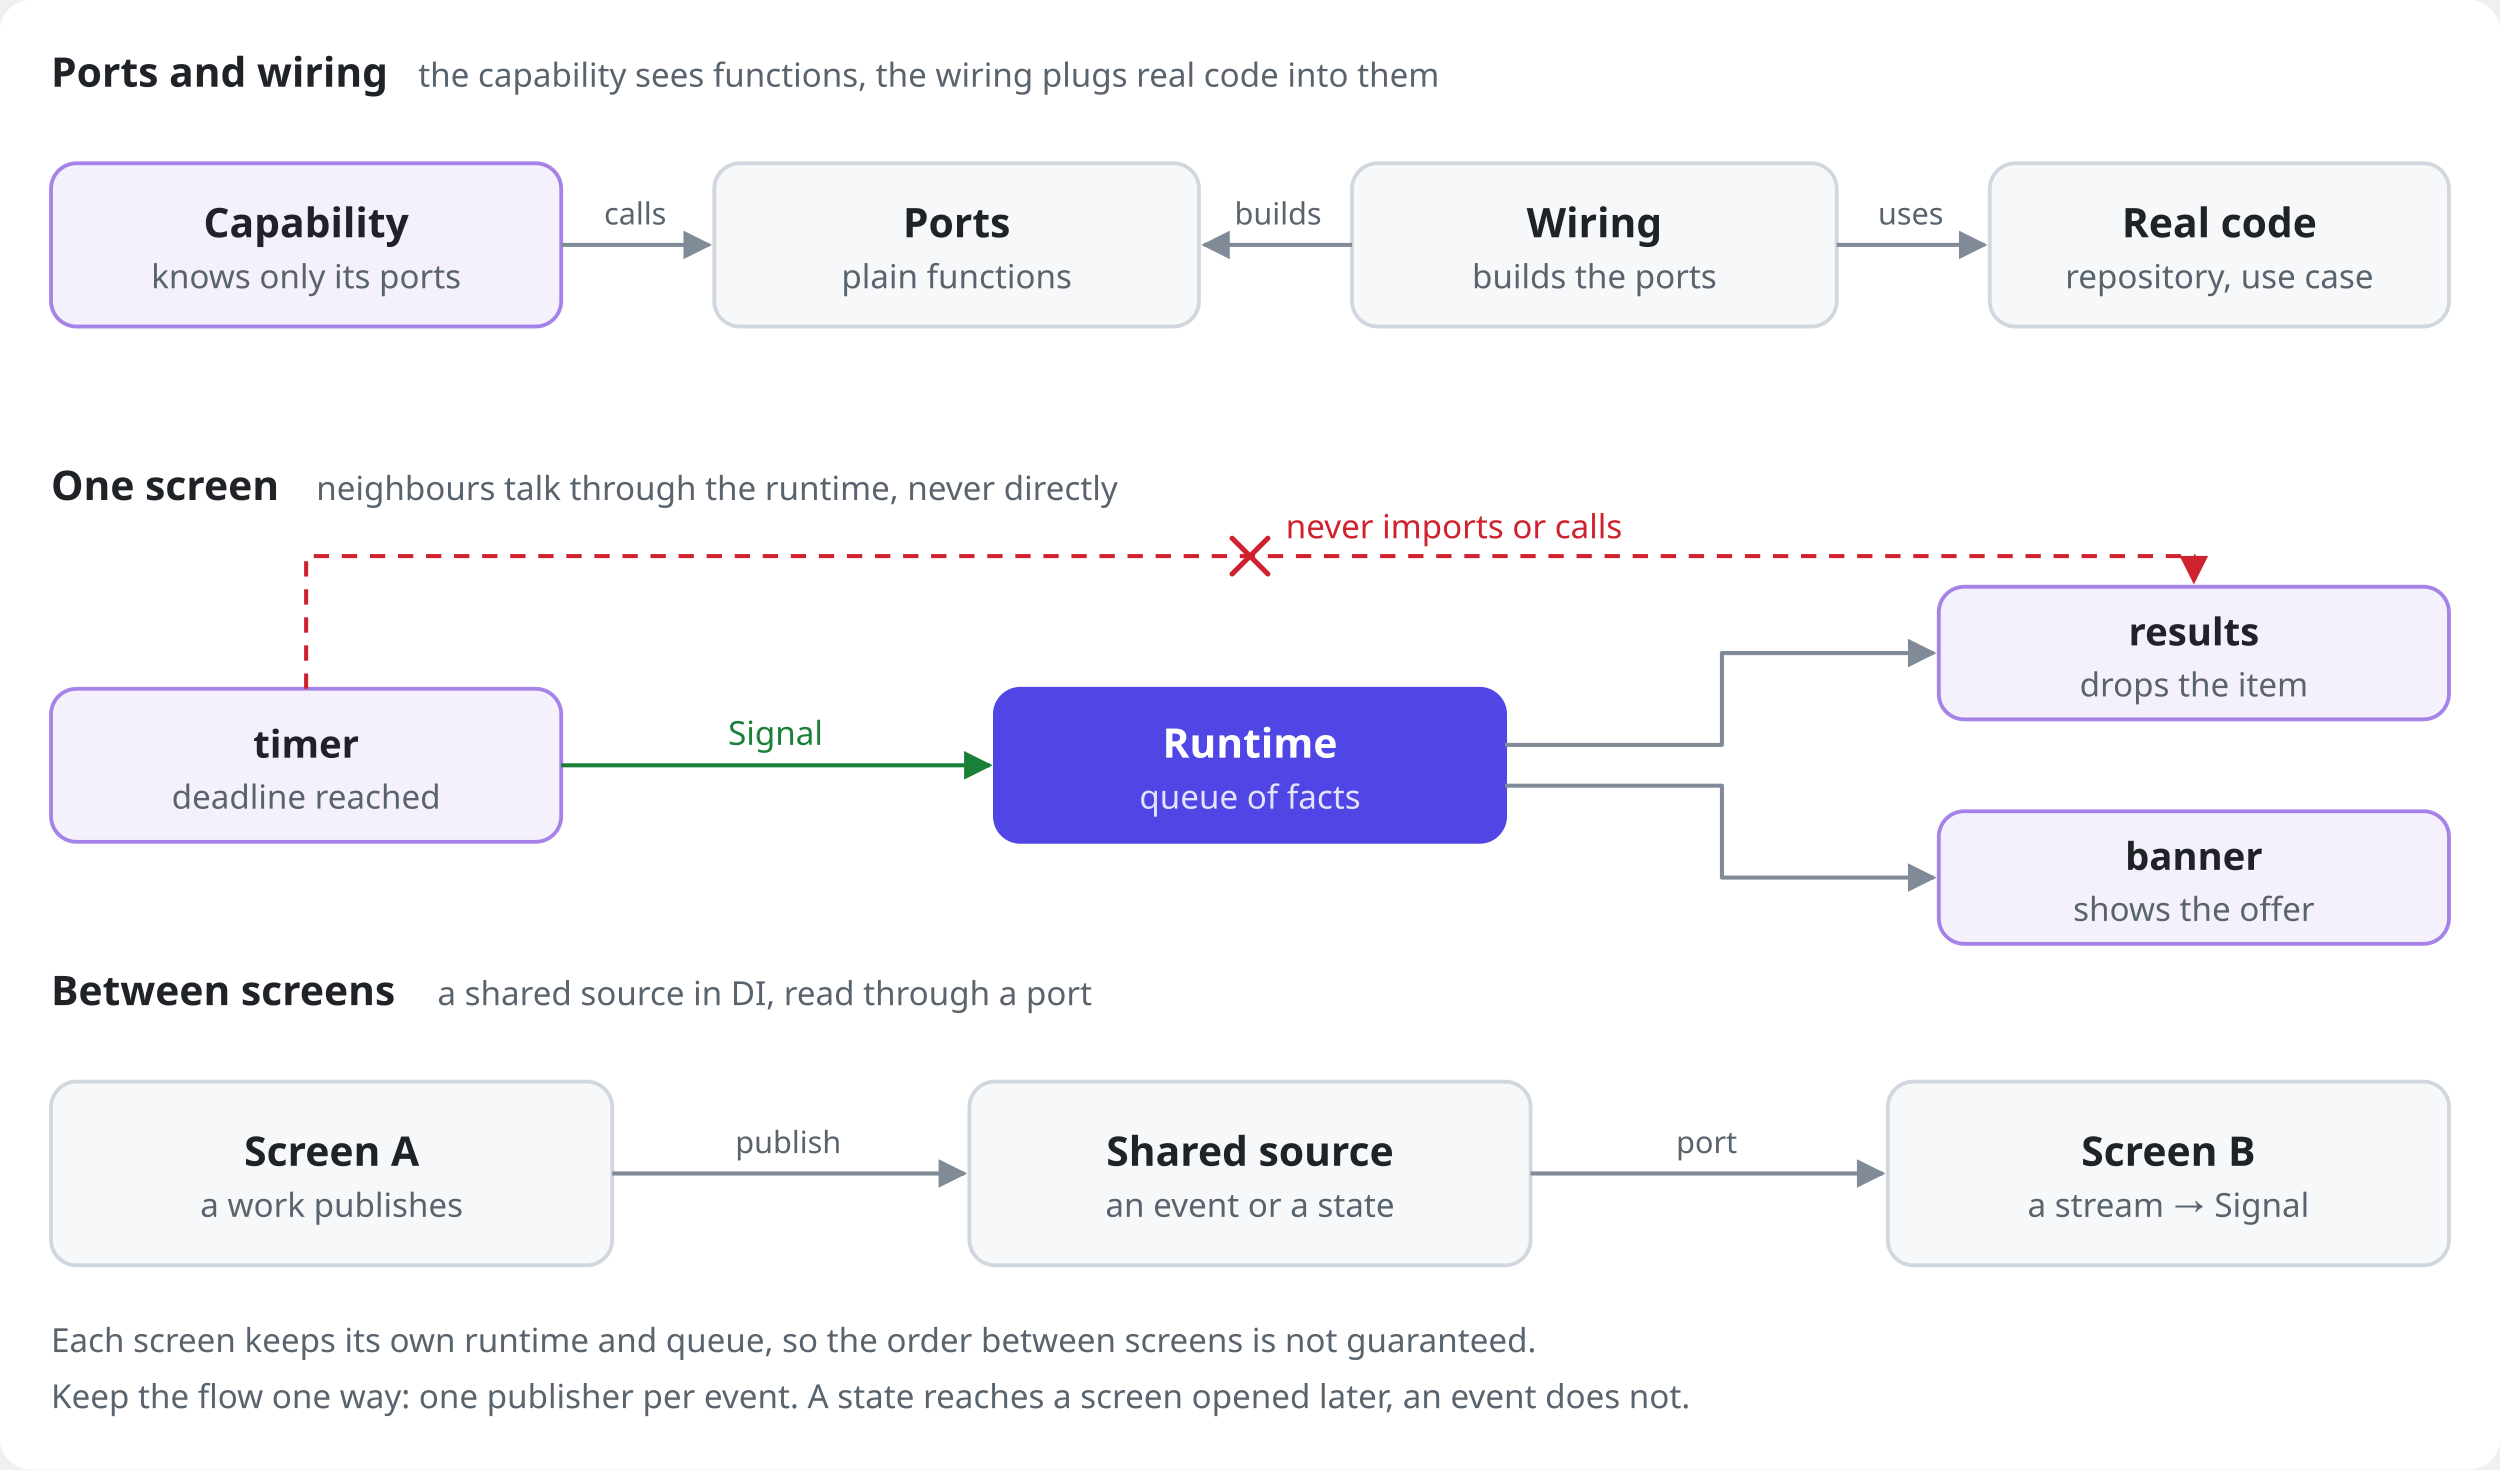
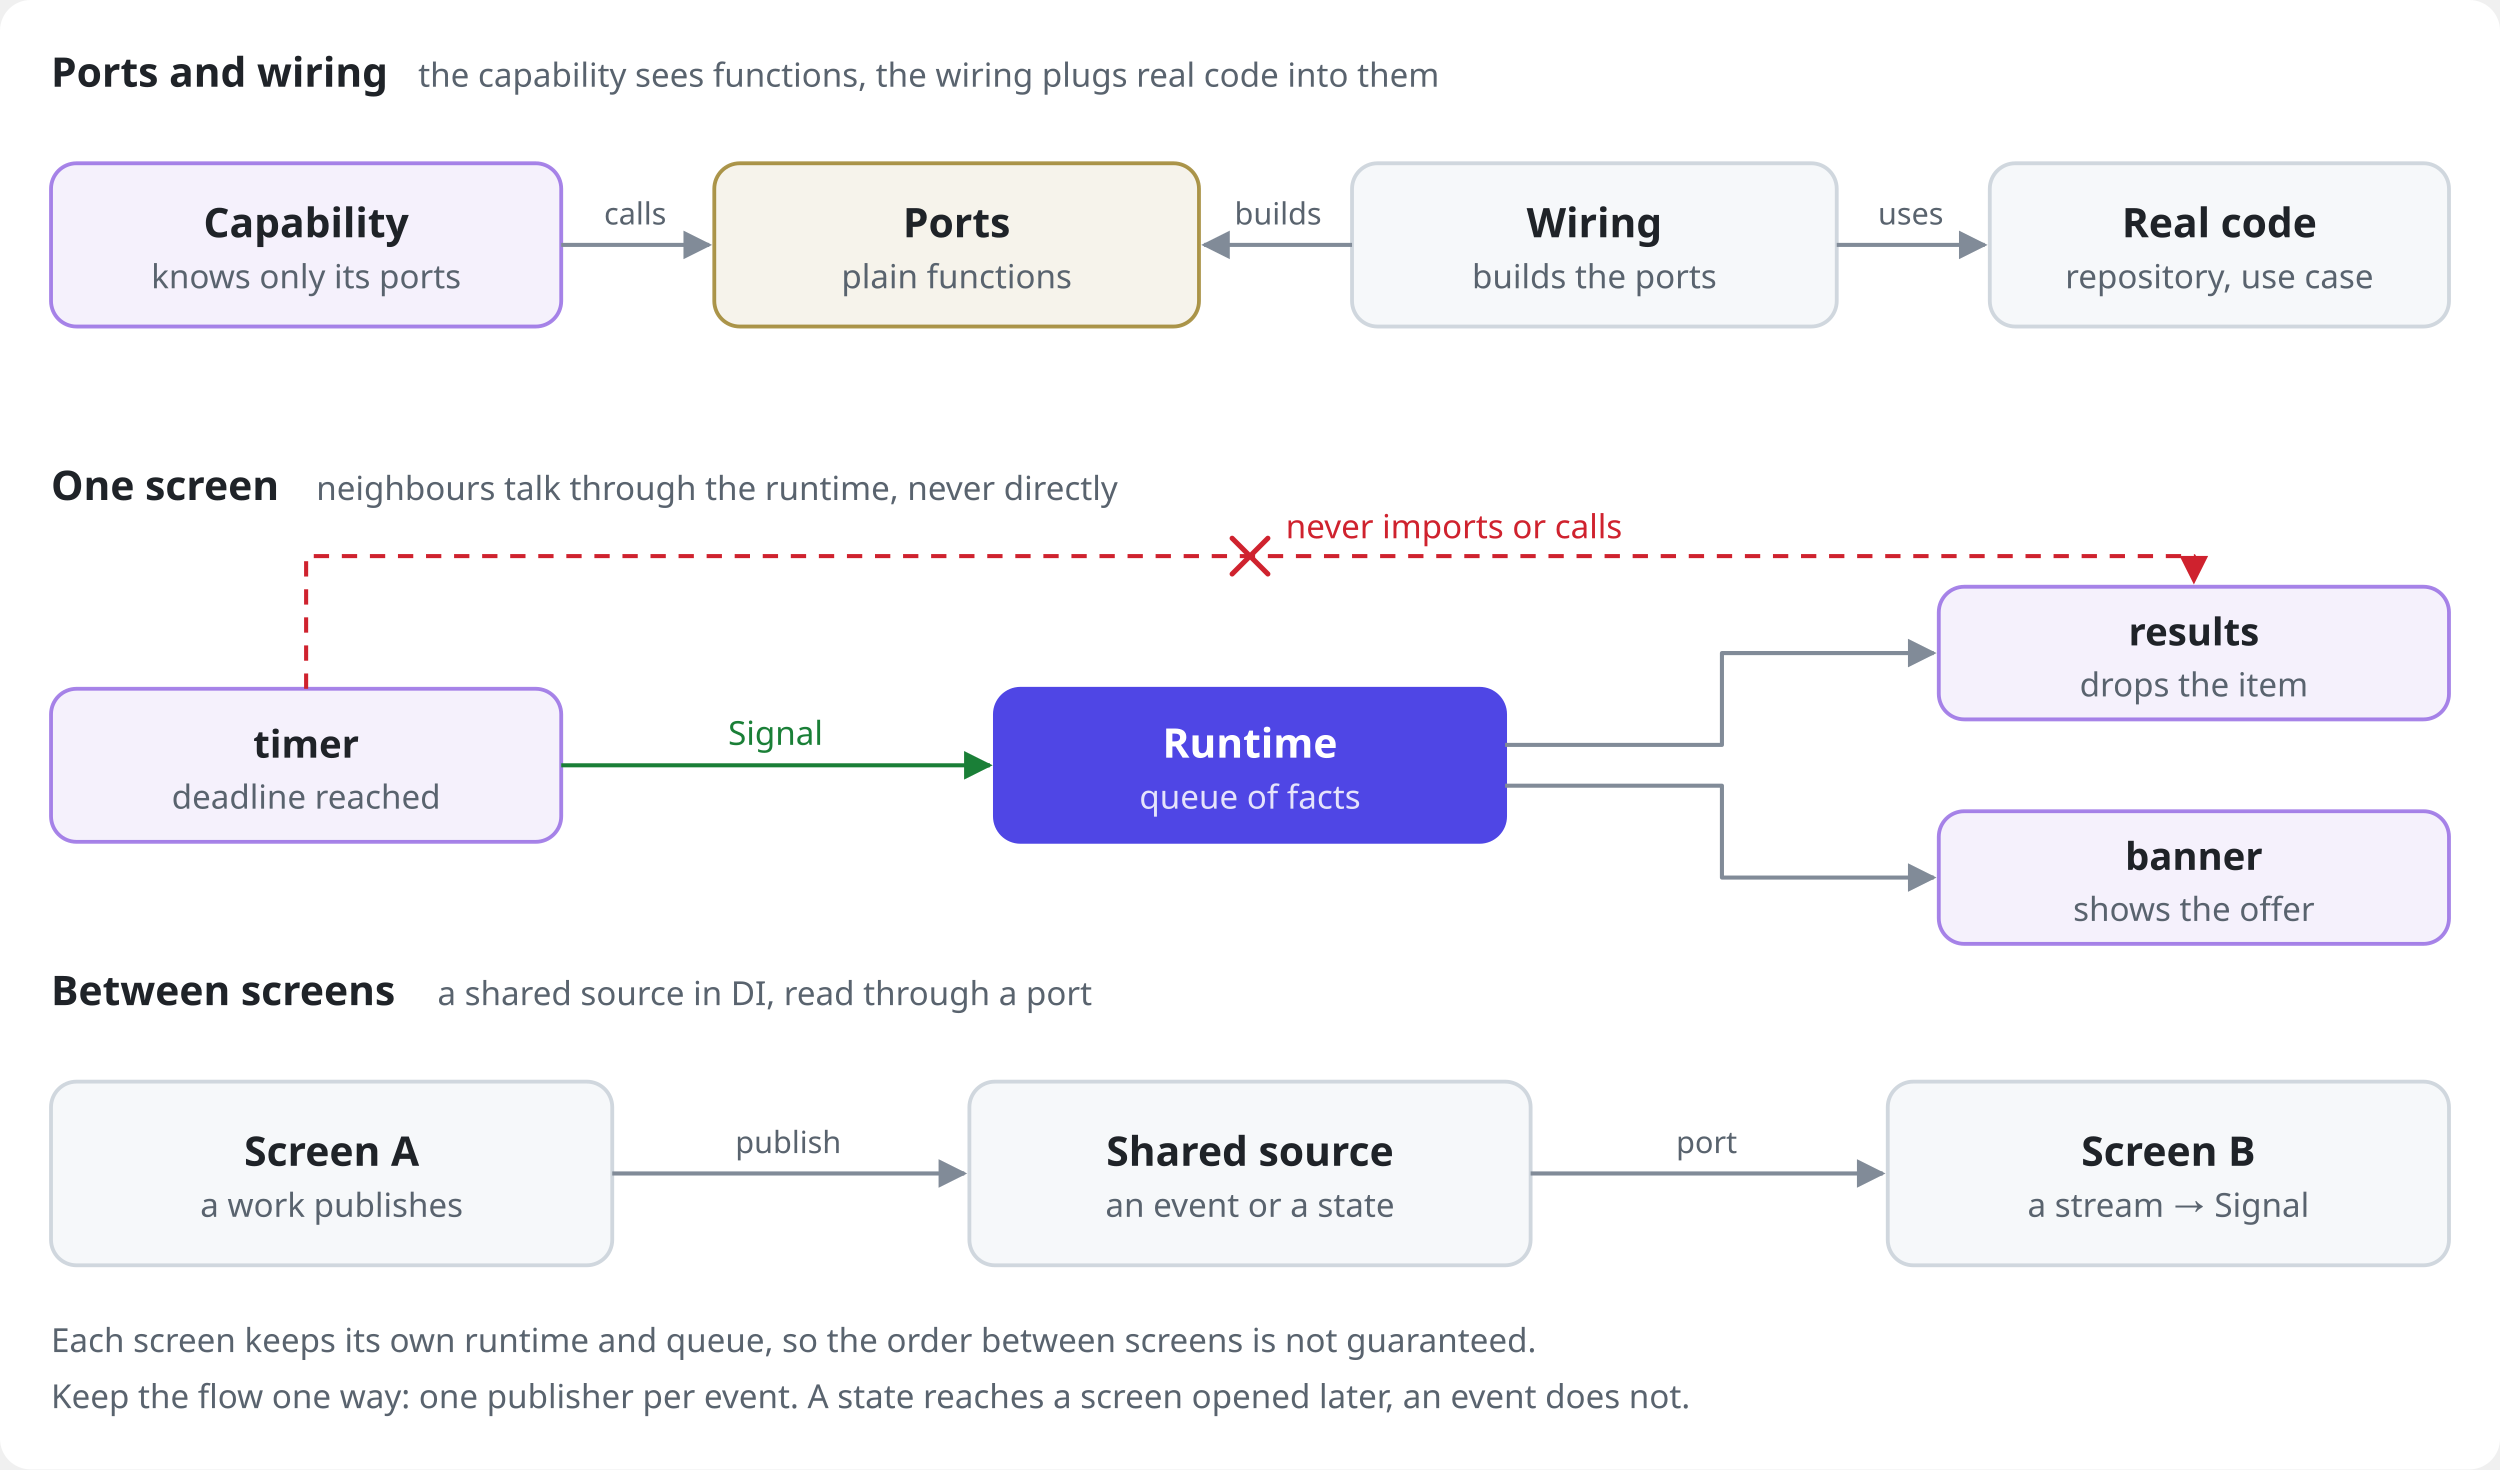
<svg xmlns="http://www.w3.org/2000/svg" width="980" height="576" viewBox="0 0 980 576" font-family="-apple-system, BlinkMacSystemFont, 'Segoe UI', 'Noto Sans', Helvetica, Arial, sans-serif" role="img">
  <defs>
    <marker id="m0" viewBox="0 0 10 10" refX="9" refY="5" markerWidth="7" markerHeight="7" orient="auto-start-reverse">
      <path d="M0 0 L10 5 L0 10z" fill="#818b98" />
    </marker>
    <marker id="m1" viewBox="0 0 10 10" refX="9" refY="5" markerWidth="7" markerHeight="7" orient="auto-start-reverse">
      <path d="M0 0 L10 5 L0 10z" fill="#1a7f37" />
    </marker>
    <marker id="m2" viewBox="0 0 10 10" refX="9" refY="5" markerWidth="7" markerHeight="7" orient="auto-start-reverse">
      <path d="M0 0 L10 5 L0 10z" fill="#cf222e" />
    </marker>
  </defs>
  <rect width="980" height="576" rx="12" fill="#ffffff" />
  <text x="20" y="34" font-size="16" fill="#1f2328" font-weight="700">Ports and wiring</text>
  <text x="163.92" y="34" font-size="13" fill="#59636e">the capability sees functions, the wiring plugs real code into them</text>
  <rect x="20" y="64" width="200" height="64" rx="10" fill="#8250df" fill-opacity="0.08" stroke="#8250df" stroke-width="1.5" stroke-opacity="0.7" />
  <text x="120" y="93" font-size="16" fill="#1f2328" font-weight="700" text-anchor="middle">Capability</text>
  <text x="120" y="113" font-size="13" fill="#59636e" text-anchor="middle">knows only its ports</text>
-   <rect x="280" y="64" width="190" height="64" rx="10" fill="#f6f8fa" stroke="#d0d7de" stroke-width="1.5" />
+   <rect x="280" y="64" width="190" height="64" rx="10" fill="#8a6a00" fill-opacity="0.08" stroke="#8a6a00" stroke-width="1.5" stroke-opacity="0.7" />
  <text x="375" y="93" font-size="16" fill="#1f2328" font-weight="700" text-anchor="middle">Ports</text>
  <text x="375" y="113" font-size="13" fill="#59636e" text-anchor="middle">plain functions</text>
  <rect x="530" y="64" width="190" height="64" rx="10" fill="#f6f8fa" stroke="#d0d7de" stroke-width="1.5" />
  <text x="625" y="93" font-size="16" fill="#1f2328" font-weight="700" text-anchor="middle">Wiring</text>
  <text x="625" y="113" font-size="13" fill="#59636e" text-anchor="middle">builds the ports</text>
  <rect x="780" y="64" width="180" height="64" rx="10" fill="#f6f8fa" stroke="#d0d7de" stroke-width="1.5" />
  <text x="870" y="93" font-size="16" fill="#1f2328" font-weight="700" text-anchor="middle">Real code</text>
  <text x="870" y="113" font-size="13" fill="#59636e" text-anchor="middle">repository, use case</text>
  <path d="M220 96 L278 96" fill="none" stroke="#818b98" stroke-width="1.6" stroke-linejoin="round" marker-end="url(#m0)" />
  <text x="249" y="88" font-size="12" fill="#59636e" text-anchor="middle">calls</text>
  <path d="M530 96 L472 96" fill="none" stroke="#818b98" stroke-width="1.6" stroke-linejoin="round" marker-end="url(#m0)" />
  <text x="501" y="88" font-size="12" fill="#59636e" text-anchor="middle">builds</text>
  <path d="M720 96 L778 96" fill="none" stroke="#818b98" stroke-width="1.6" stroke-linejoin="round" marker-end="url(#m0)" />
  <text x="749" y="88" font-size="12" fill="#59636e" text-anchor="middle">uses</text>
  <text x="20" y="196" font-size="16" fill="#1f2328" font-weight="700">One screen</text>
  <text x="123.96" y="196" font-size="13" fill="#59636e">neighbours talk through the runtime, never directly</text>
  <rect x="20" y="270" width="200" height="60" rx="10" fill="#8250df" fill-opacity="0.08" stroke="#8250df" stroke-width="1.5" stroke-opacity="0.7" />
  <text x="120" y="297" font-size="15" fill="#1f2328" font-weight="700" text-anchor="middle">timer</text>
  <text x="120" y="317" font-size="13" fill="#59636e" text-anchor="middle">deadline reached</text>
  <rect x="390" y="270" width="200" height="60" rx="10" fill="#4f46e5" stroke="#4f46e5" stroke-width="1.5" />
  <text x="490" y="297" font-size="16" fill="#ffffff" font-weight="700" text-anchor="middle">Runtime</text>
  <text x="490" y="317" font-size="13" fill="#ffffff" text-anchor="middle" fill-opacity="0.85">queue of facts</text>
  <rect x="760" y="230" width="200" height="52" rx="10" fill="#8250df" fill-opacity="0.08" stroke="#8250df" stroke-width="1.5" stroke-opacity="0.7" />
  <text x="860" y="253" font-size="15" fill="#1f2328" font-weight="700" text-anchor="middle">results</text>
  <text x="860" y="273" font-size="13" fill="#59636e" text-anchor="middle">drops the item</text>
  <rect x="760" y="318" width="200" height="52" rx="10" fill="#8250df" fill-opacity="0.08" stroke="#8250df" stroke-width="1.5" stroke-opacity="0.7" />
  <text x="860" y="341" font-size="15" fill="#1f2328" font-weight="700" text-anchor="middle">banner</text>
  <text x="860" y="361" font-size="13" fill="#59636e" text-anchor="middle">shows the offer</text>
  <path d="M220 300 L388 300" fill="none" stroke="#1a7f37" stroke-width="1.6" stroke-linejoin="round" marker-end="url(#m1)" />
  <text x="304" y="292" font-size="13" fill="#1a7f37" text-anchor="middle">Signal</text>
  <path d="M590 292 L675 292 L675 256 L758 256" fill="none" stroke="#818b98" stroke-width="1.6" stroke-linejoin="round" marker-end="url(#m0)" />
  <path d="M590 308 L675 308 L675 344 L758 344" fill="none" stroke="#818b98" stroke-width="1.6" stroke-linejoin="round" marker-end="url(#m0)" />
  <path d="M120 270 L120 218 L860 218 L860 228" fill="none" stroke="#cf222e" stroke-width="1.6" stroke-linejoin="round" stroke-dasharray="6 5" marker-end="url(#m2)" />
  <path d="M483 211 L497 225 M497 211 L483 225" stroke="#cf222e" stroke-width="2" stroke-linecap="round" />
  <text x="504" y="211" font-size="13" fill="#cf222e">never imports or calls</text>
  <text x="20" y="394" font-size="16" fill="#1f2328" font-weight="700">Between screens</text>
  <text x="171.48" y="394" font-size="13" fill="#59636e">a shared source in DI, read through a port</text>
  <rect x="20" y="424" width="220" height="72" rx="10" fill="#f6f8fa" stroke="#d0d7de" stroke-width="1.5" />
  <text x="130" y="457" font-size="16" fill="#1f2328" font-weight="700" text-anchor="middle">Screen A</text>
  <text x="130" y="477" font-size="13" fill="#59636e" text-anchor="middle">a work publishes</text>
  <rect x="380" y="424" width="220" height="72" rx="10" fill="#f6f8fa" stroke="#d0d7de" stroke-width="1.5" />
  <text x="490" y="457" font-size="16" fill="#1f2328" font-weight="700" text-anchor="middle">Shared source</text>
  <text x="490" y="477" font-size="13" fill="#59636e" text-anchor="middle">an event or a state</text>
  <rect x="740" y="424" width="220" height="72" rx="10" fill="#f6f8fa" stroke="#d0d7de" stroke-width="1.5" />
  <text x="850" y="457" font-size="16" fill="#1f2328" font-weight="700" text-anchor="middle">Screen B</text>
  <text x="850" y="477" font-size="13" fill="#59636e" text-anchor="middle">a stream → Signal</text>
  <path d="M240 460 L378 460" fill="none" stroke="#818b98" stroke-width="1.6" stroke-linejoin="round" marker-end="url(#m0)" />
  <text x="309" y="452" font-size="12" fill="#59636e" text-anchor="middle">publish</text>
  <path d="M600 460 L738 460" fill="none" stroke="#818b98" stroke-width="1.6" stroke-linejoin="round" marker-end="url(#m0)" />
  <text x="669" y="452" font-size="12" fill="#59636e" text-anchor="middle">port</text>
  <text x="20" y="530" font-size="13" fill="#59636e">Each screen keeps its own runtime and queue, so the order between screens is not guaranteed.</text>
  <text x="20" y="552" font-size="13" fill="#59636e">Keep the flow one way: one publisher per event. A state reaches a screen opened later, an event does not.</text>
</svg>
